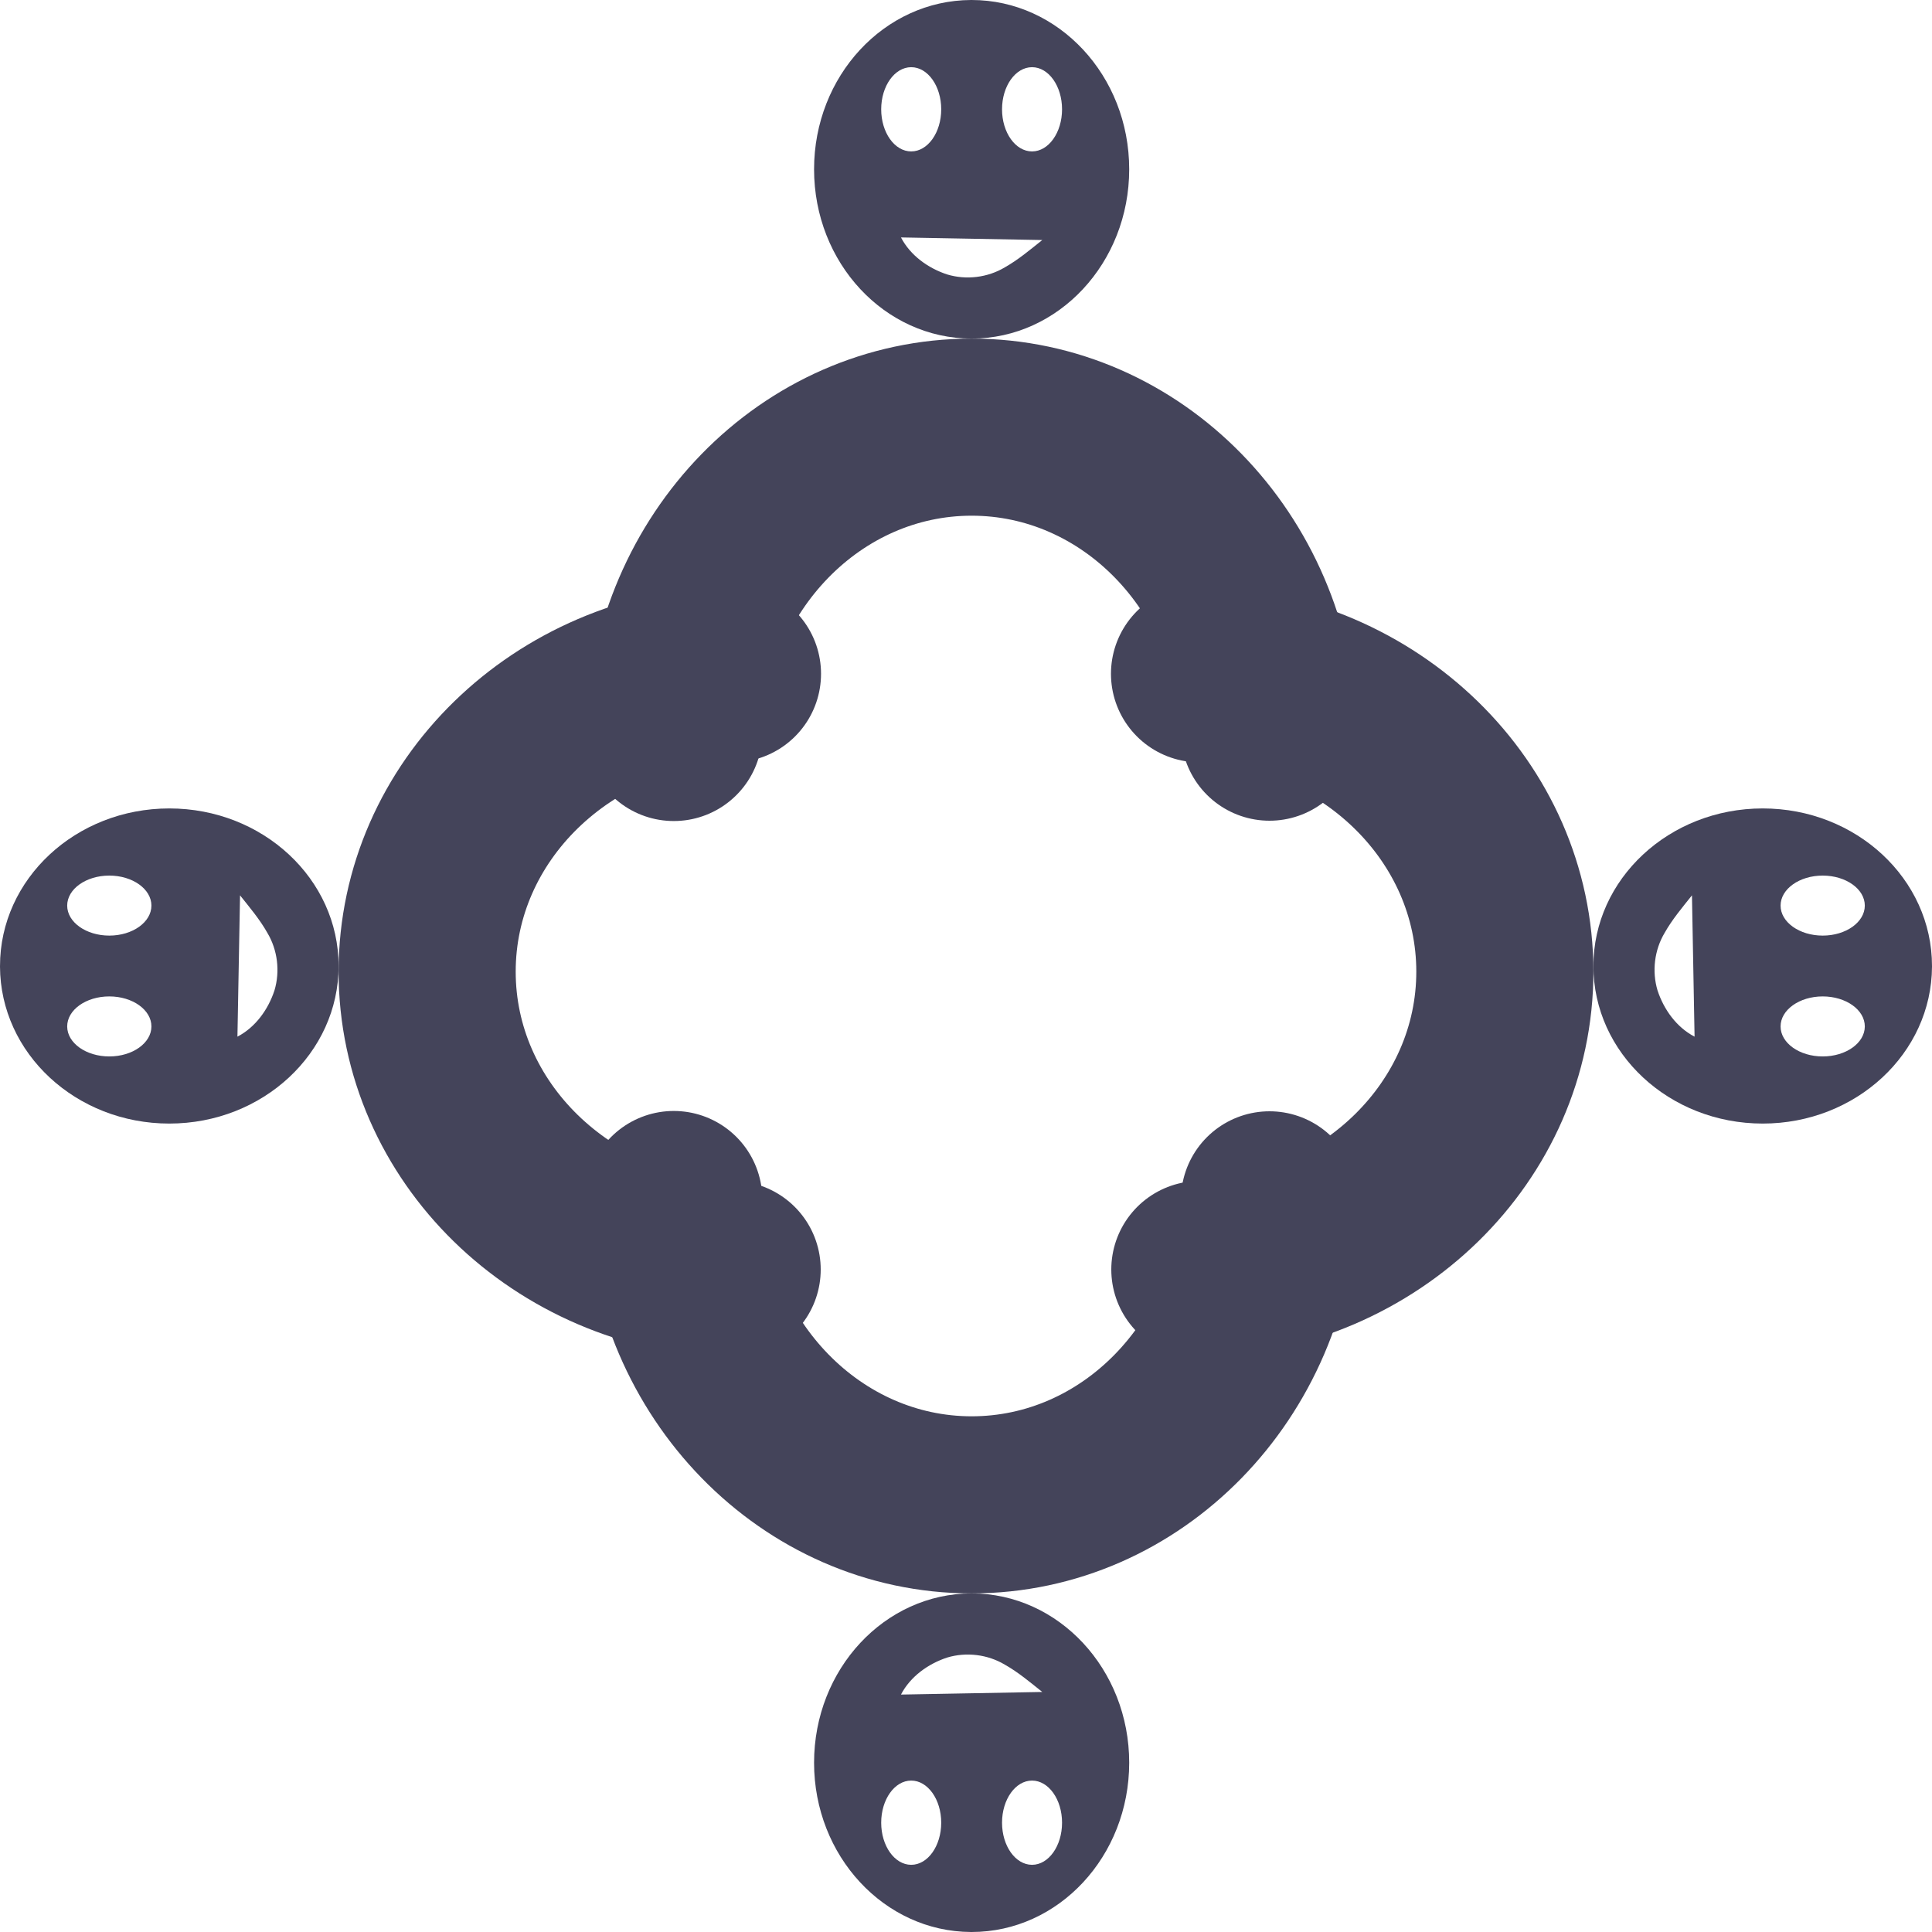
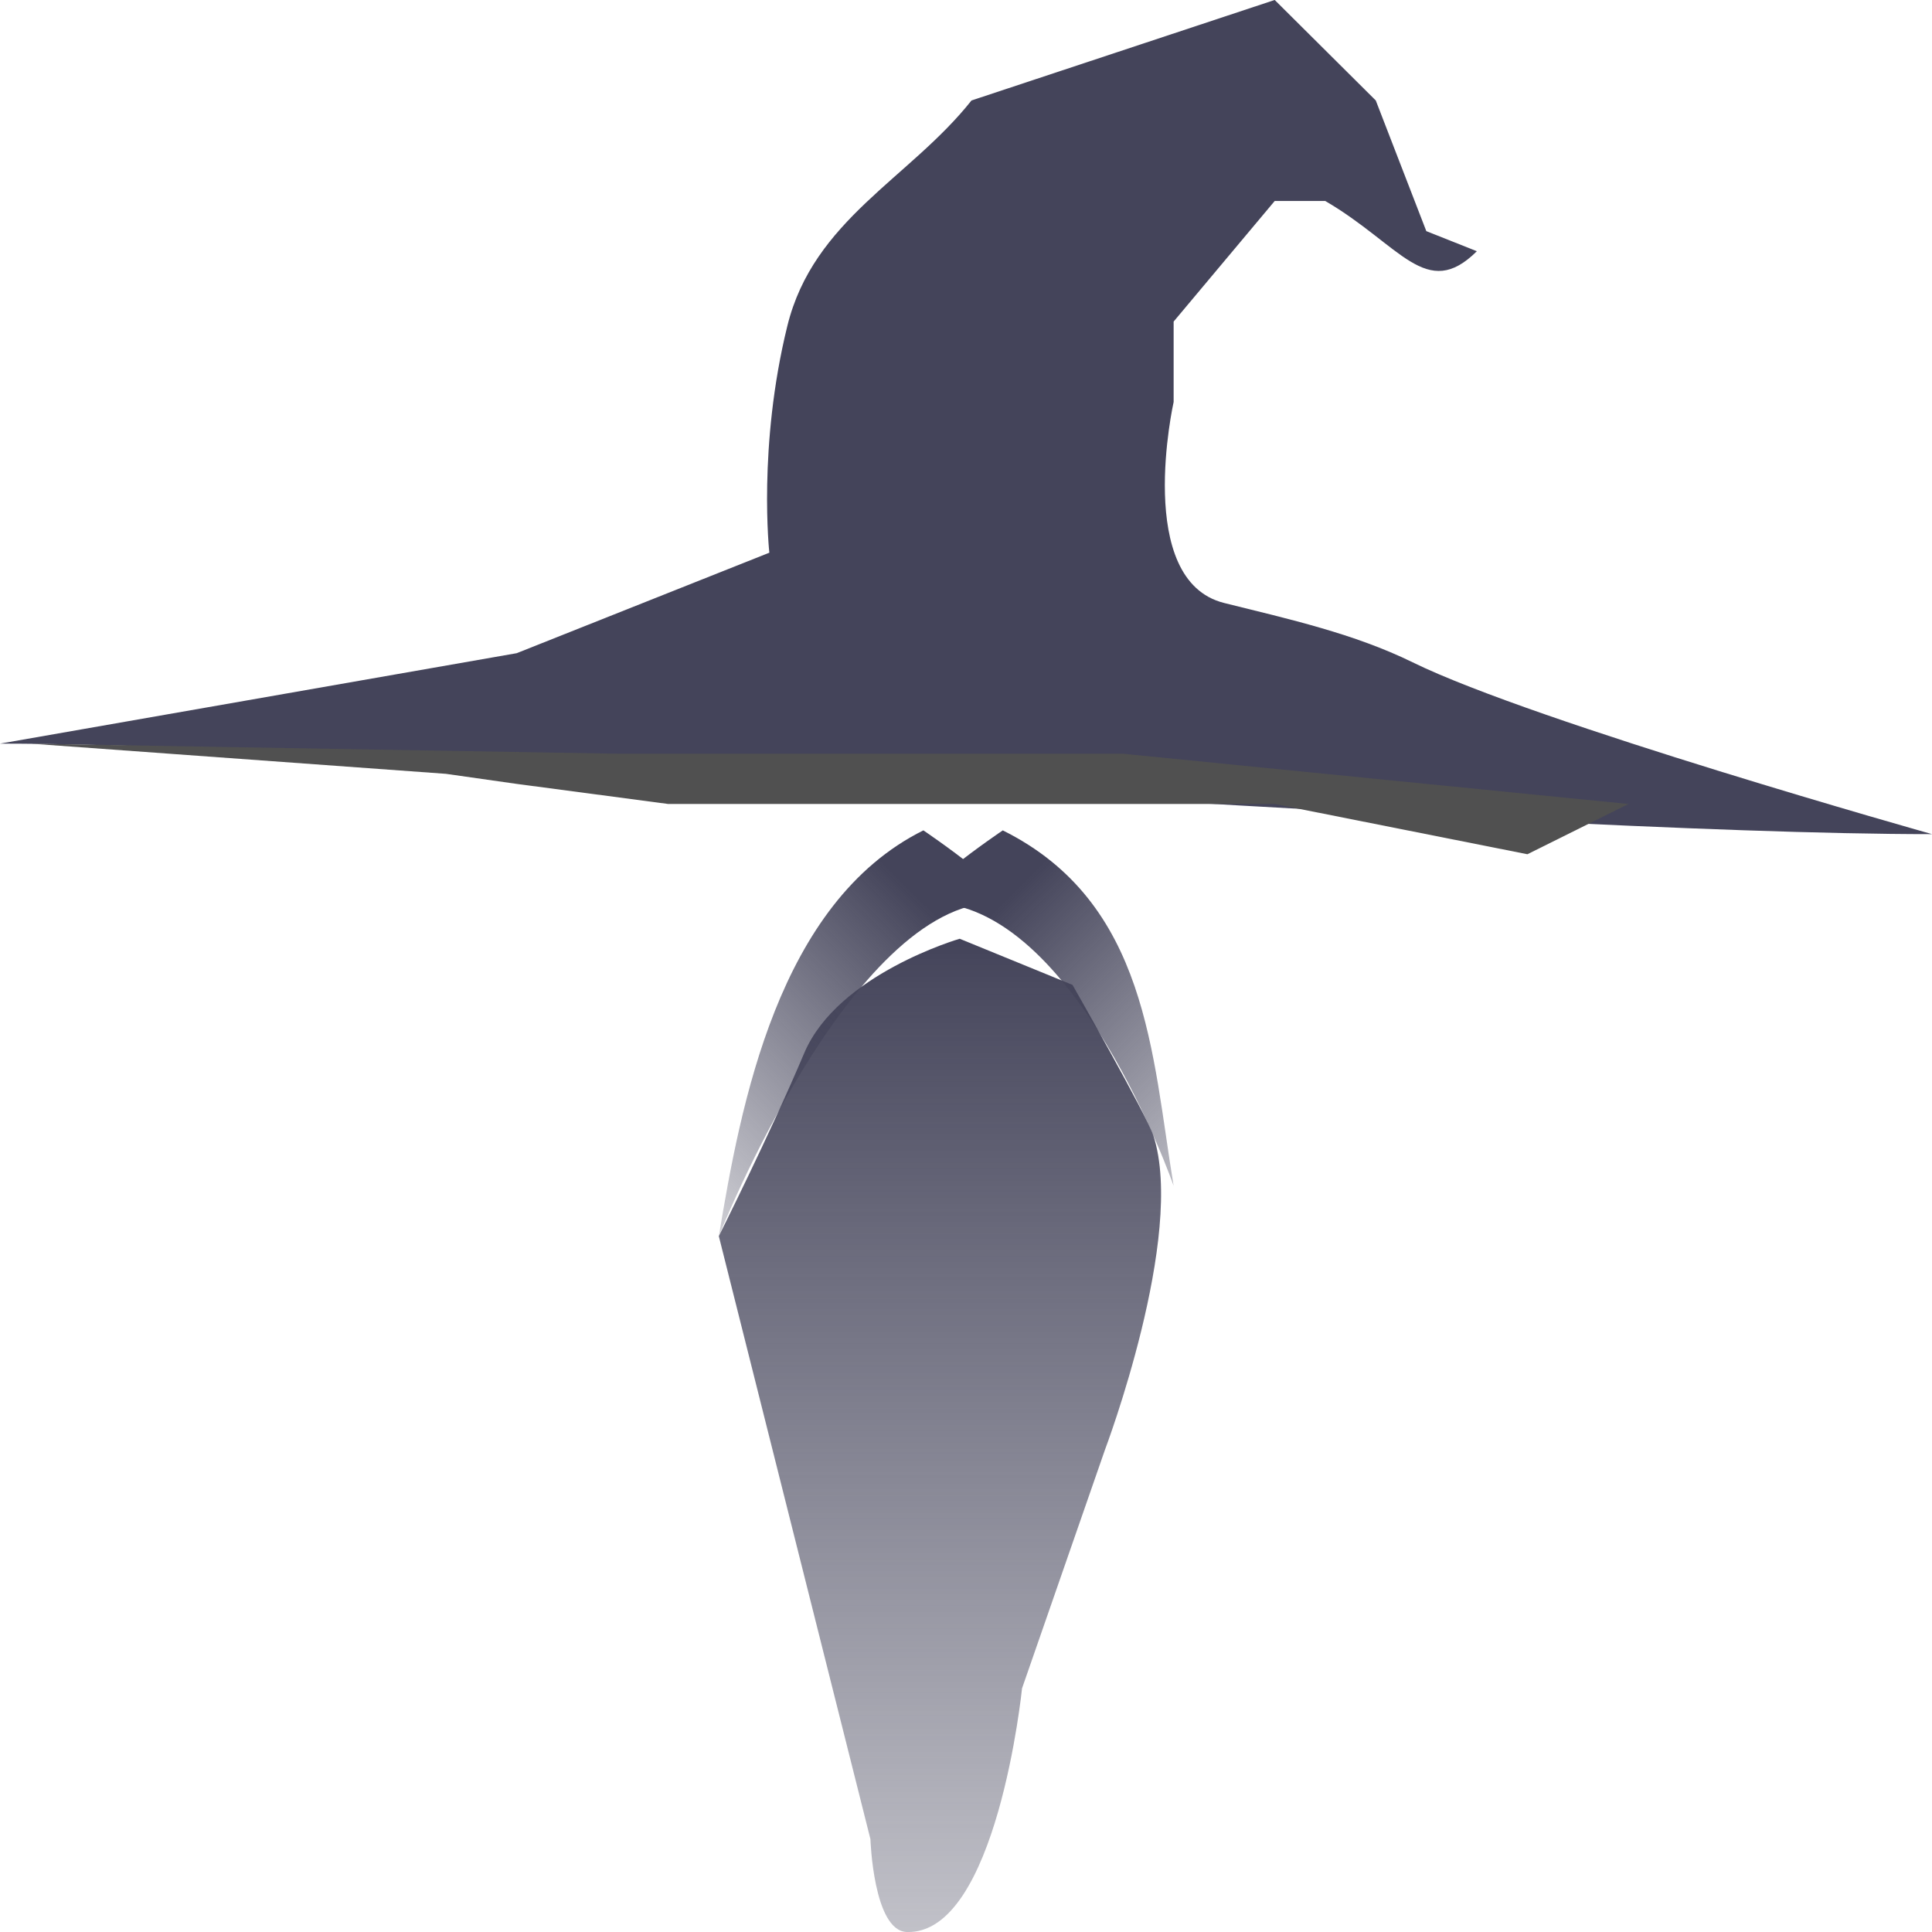
- <svg xmlns="http://www.w3.org/2000/svg" id="svg878" preserveAspectRatio="xMidYMid meet" viewBox="0 0 144 144" height="144pt" width="144pt" version="1.0">
-   <defs id="defs882" />
-   <path id="path1125" style="fill:none;fill-rule:evenodd;stroke:#44445a;stroke-width:13.2;stroke-linecap:round;stroke-miterlimit:4;stroke-dasharray:none;stroke-opacity:1;paint-order:stroke fill markers" d="M 50.22,54.595 A 22.218,23.675 0 0 1 72.41,31.837 22.218,23.675 0 0 1 94.621,54.571" />
-   <path transform="rotate(90)" style="fill:none;fill-rule:evenodd;stroke:#44445a;stroke-width:13.2;stroke-linecap:round;stroke-miterlimit:4;stroke-dasharray:none;stroke-opacity:1;paint-order:stroke fill markers" id="path1127" d="m 50.22,-89.405 a 22.218,23.675 0 0 1 22.19,-22.758 22.218,23.675 0 0 1 22.211,22.734" />
-   <path id="path1133" style="fill:none;fill-rule:evenodd;stroke:#44445a;stroke-width:13.2;stroke-linecap:round;stroke-miterlimit:4;stroke-dasharray:none;stroke-opacity:1;paint-order:stroke fill markers" transform="matrix(0,1,1,0,0,0)" d="m 50.22,54.595 a 22.218,23.675 0 0 1 22.19,-22.758 22.218,23.675 0 0 1 22.211,22.734" />
-   <path style="fill:none;fill-rule:evenodd;stroke:#44445a;stroke-width:13.2;stroke-linecap:round;stroke-miterlimit:4;stroke-dasharray:none;stroke-opacity:1;paint-order:stroke fill markers" id="path1135" transform="scale(1,-1)" d="m 50.22,-89.405 a 22.218,23.675 0 0 1 22.19,-22.758 22.218,23.675 0 0 1 22.211,22.734" />
-   <path id="path953-1" clip-path="none" style="fill:#44445a;fill-opacity:1;fill-rule:evenodd;stroke:none;stroke-width:8.765;stroke-linecap:round;paint-order:stroke fill markers" d="M 72.375,2.1122625e-5 C 65.907,0.027 60.676,5.668 60.676,12.618 c 2e-5,6.969 5.258,12.619 11.744,12.618 6.486,1.14e-4 11.744,-5.649 11.744,-12.618 C 84.165,5.649 78.907,-9.224937e-5 72.421,2.1122625e-5 c -0.015,-3.0919635e-5 -0.03,-3.0919635e-5 -0.045,0 z M 67.909,5.008 c 0.002,-1.03e-5 0.005,-1.03e-5 0.007,0 1.236,-3.608e-4 2.237,1.405 2.237,3.139 -2.1e-5,1.734 -1.002,3.139 -2.237,3.139 -1.236,3.5e-4 -2.237,-1.405 -2.237,-3.139 1e-5,-1.73 0.997,-3.133 2.23,-3.139 z m 9.007,0 c 0.002,-1.03e-5 0.005,-1.03e-5 0.007,0 1.235,8.142e-4 2.236,1.406 2.236,3.139 -1e-5,1.733 -1.001,3.138 -2.236,3.139 -1.236,3.5e-4 -2.237,-1.405 -2.237,-3.139 1.1e-5,-1.73 0.997,-3.133 2.23,-3.139 z m -9.762,12.689 5.266,0.097 5.266,0.097 c -0.9,0.717 -1.785,1.466 -2.79,2.034 -1.281,0.766 -2.872,0.96 -4.3,0.531 -1.419,-0.467 -2.743,-1.415 -3.442,-2.758 z" />
-   <path d="m 72.375,144 c -6.468,-0.027 -11.699,-5.668 -11.699,-12.618 2e-5,-6.969 5.258,-12.619 11.744,-12.618 6.486,0 11.744,5.649 11.744,12.618 -1e-5,6.969 -5.258,12.619 -11.744,12.618 -0.015,0 -0.03,0 -0.045,0 z m -4.466,-5.008 c 0.002,0 0.005,0 0.007,0 1.236,3.4e-4 2.237,-1.405 2.237,-3.139 -2.1e-5,-1.734 -1.002,-3.139 -2.237,-3.139 -1.236,-3.5e-4 -2.237,1.405 -2.237,3.139 1e-5,1.73 0.997,3.133 2.23,3.139 z m 9.007,0 c 0.002,0 0.005,0 0.007,0 1.235,-7.7e-4 2.236,-1.406 2.236,-3.139 -1e-5,-1.733 -1.001,-3.138 -2.236,-3.139 -1.236,-3.5e-4 -2.237,1.405 -2.237,3.139 2.1e-5,1.73 0.997,3.133 2.23,3.139 z m -9.762,-12.689 5.266,-0.097 5.266,-0.097 c -0.9,-0.717 -1.785,-1.466 -2.79,-2.034 -1.281,-0.766 -2.872,-0.96 -4.3,-0.531 -1.419,0.467 -2.743,1.415 -3.442,2.758 z" style="fill:#44445a;fill-opacity:1;fill-rule:evenodd;stroke:none;stroke-width:8.765;stroke-linecap:round;paint-order:stroke fill markers" clip-path="none" id="path2998" />
-   <path d="M 2.3122625e-5,72.045 C 0.027,78.514 5.668,83.744 12.619,83.744 c 6.969,-2e-5 12.619,-5.258 12.618,-11.744 1.14e-4,-6.486 -5.649,-11.744 -12.618,-11.744 -6.969,1e-5 -12.619,5.258 -12.618,11.744 -3.0919635e-5,0.015 -3.0919635e-5,0.03 0,0.045 z M 5.008,76.511 c -1.03e-5,-0.002 -1.03e-5,-0.005 0,-0.007 -3.608e-4,-1.236 1.405,-2.237 3.139,-2.237 1.734,2.1e-5 3.139,1.002 3.139,2.237 3.5e-4,1.236 -1.405,2.237 -3.139,2.237 -1.73,-1e-5 -3.133,-0.997 -3.139,-2.23 z m 0,-9.007 c -1.03e-5,-0.002 -1.03e-5,-0.005 0,-0.007 8.142e-4,-1.235 1.406,-2.236 3.139,-2.236 1.733,10e-6 3.138,1.001 3.139,2.236 3.5e-4,1.236 -1.405,2.237 -3.139,2.237 C 6.417,69.734 5.013,68.737 5.008,67.504 Z m 12.689,9.762 0.097,-5.266 0.097,-5.266 c 0.717,0.9 1.466,1.785 2.034,2.79 0.766,1.281 0.96,2.872 0.531,4.3 -0.467,1.419 -1.415,2.743 -2.758,3.442 z" style="fill:#44445a;fill-opacity:1;fill-rule:evenodd;stroke:none;stroke-width:8.765;stroke-linecap:round;paint-order:stroke fill markers" clip-path="none" id="path2104" />
-   <path id="path2106" clip-path="none" style="fill:#44445a;fill-opacity:1;fill-rule:evenodd;stroke:none;stroke-width:8.765;stroke-linecap:round;paint-order:stroke fill markers" d="m 144,72.045 c -0.027,6.468 -5.668,11.699 -12.618,11.699 -6.969,-2e-5 -12.619,-5.258 -12.618,-11.744 0,-6.486 5.649,-11.744 12.618,-11.744 6.969,1e-5 12.619,5.258 12.618,11.744 0,0.015 0,0.03 0,0.045 z m -5.008,4.466 c 0,-0.002 0,-0.005 0,-0.007 3.4e-4,-1.236 -1.405,-2.237 -3.139,-2.237 -1.734,2.1e-5 -3.139,1.002 -3.139,2.237 -3.5e-4,1.236 1.405,2.237 3.139,2.237 1.73,-1e-5 3.133,-0.997 3.139,-2.23 z m 0,-9.007 c 0,-0.002 0,-0.005 0,-0.007 -7.7e-4,-1.235 -1.406,-2.236 -3.139,-2.236 -1.733,10e-6 -3.138,1.001 -3.139,2.236 -3.5e-4,1.236 1.405,2.237 3.139,2.237 1.73,-2.1e-5 3.133,-0.997 3.139,-2.23 z m -12.689,9.762 -0.097,-5.266 -0.097,-5.266 c -0.717,0.9 -1.466,1.785 -2.034,2.79 -0.766,1.281 -0.96,2.872 -0.531,4.3 0.467,1.419 1.415,2.743 2.758,3.442 z" />
+ <svg xmlns="http://www.w3.org/2000/svg" xmlns:xlink="http://www.w3.org/1999/xlink" version="1.0" width="144pt" height="144pt" viewBox="0 0 144 144" preserveAspectRatio="xMidYMid meet" id="svg878">
+   <defs id="defs882">
+     <linearGradient xlink:href="#linearGradient933" id="linearGradient935" x1="22.49" y1="141.552" x2="22.49" y2="183.885" gradientUnits="userSpaceOnUse" gradientTransform="matrix(0.7189084,0,0,0.9243109,0.1916917,10.82285)" />
+     <linearGradient id="linearGradient933">
+       <stop style="stop-color:#44445a;stop-opacity:1;" offset="0" id="stop929" />
+       <stop style="stop-color:#44445a;stop-opacity:0;" offset="1" id="stop931" />
+     </linearGradient>
+     <linearGradient xlink:href="#linearGradient933" id="linearGradient869" x1="31.75" y1="140.229" x2="18.521" y2="153.458" gradientUnits="userSpaceOnUse" gradientTransform="matrix(0.7189084,0,0,0.7189084,-7.416755,39.898)" />
+     <linearGradient xlink:href="#linearGradient933" id="linearGradient873" gradientUnits="userSpaceOnUse" x1="31.75" y1="140.229" x2="18.521" y2="153.458" gradientTransform="matrix(-0.7189084,0,0,0.7189084,40.3132,39.898)" />
+   </defs>
+   <g transform="matrix(2.847081,0,0,2.831019,15.91175,-331.0759)" id="g912">
+     <g id="g864" transform="translate(3.175)">
+       <path style="fill:url(#linearGradient935);fill-opacity:1;stroke:none;stroke-width:0.216px;stroke-linecap:butt;stroke-linejoin:miter;stroke-opacity:1" d="m 16.36,141.661 c 0,0 -3.194,0.928 -4.07,3.011 -0.913,2.172 -2.236,4.818 -2.236,4.818 l 3.969,15.875 c 0,0 0.077,2.415 0.951,2.446 2.362,0.081 3.018,-6.414 3.018,-6.414 l 2.172,-6.284 c 0,0 2.117,-5.632 1.267,-8.268 -0.172,-0.533 -2.117,-3.969 -2.117,-3.969 z" id="path875" />
+       <path style="fill:url(#linearGradient869);fill-opacity:1;stroke:none;stroke-width:0.19px;stroke-linecap:butt;stroke-linejoin:miter;stroke-opacity:1" d="m 15.409,138.808 c -3.804,1.902 -4.783,7.225 -5.354,10.682 0,0 3.452,-8.78 7.257,-8.78 0.897,0 -1.902,-1.902 -1.902,-1.902 z" id="path853" />
+       <path id="path871" d="m 17.488,138.808 c 3.804,1.902 3.901,5.902 4.473,9.359 0,0 -2.57,-7.457 -6.375,-7.457 -0.897,0 1.902,-1.902 1.902,-1.902 z" style="fill:url(#linearGradient873);fill-opacity:1;stroke:none;stroke-width:0.19px;stroke-linecap:butt;stroke-linejoin:miter;stroke-opacity:1" />
+     </g>
+     <path id="path849" d="m 44.989,138.907 c -11.152,1e-5 -39.995,-2.383 -50.578,-2.383 l 13.526,-2.381 6.615,-2.646 c 0,0 -0.307,-2.793 0.471,-5.969 0.685,-2.8 3.201,-3.882 4.821,-5.937 l 7.938,-2.646 2.646,2.646 1.323,3.44 1.323,0.529 c -1.323,1.323 -1.995,-0.164 -3.969,-1.323 h -1.323 l -2.646,3.175 v 2.117 c 0,0 -1.047,4.699 1.323,5.292 1.704,0.426 3.407,0.809 4.934,1.562 3.216,1.587 13.597,4.524 13.597,4.524 z" style="fill:#44445a;fill-opacity:1;stroke:none;stroke-width:0.176px;stroke-linecap:butt;stroke-linejoin:miter;stroke-opacity:1" />
+     <path style="fill:#505050;fill-opacity:1;stroke:none;stroke-width:0.265px;stroke-linecap:butt;stroke-linejoin:miter;stroke-opacity:1" d="m -4.772,136.525 10.857,0.794 1.852,0.265 3.969,0.529 h 7.938 7.938 l 6.615,1.323 2.646,-1.323 L 23.812,136.79 H 10.583 Z" id="path890" />
+   </g>
</svg>
